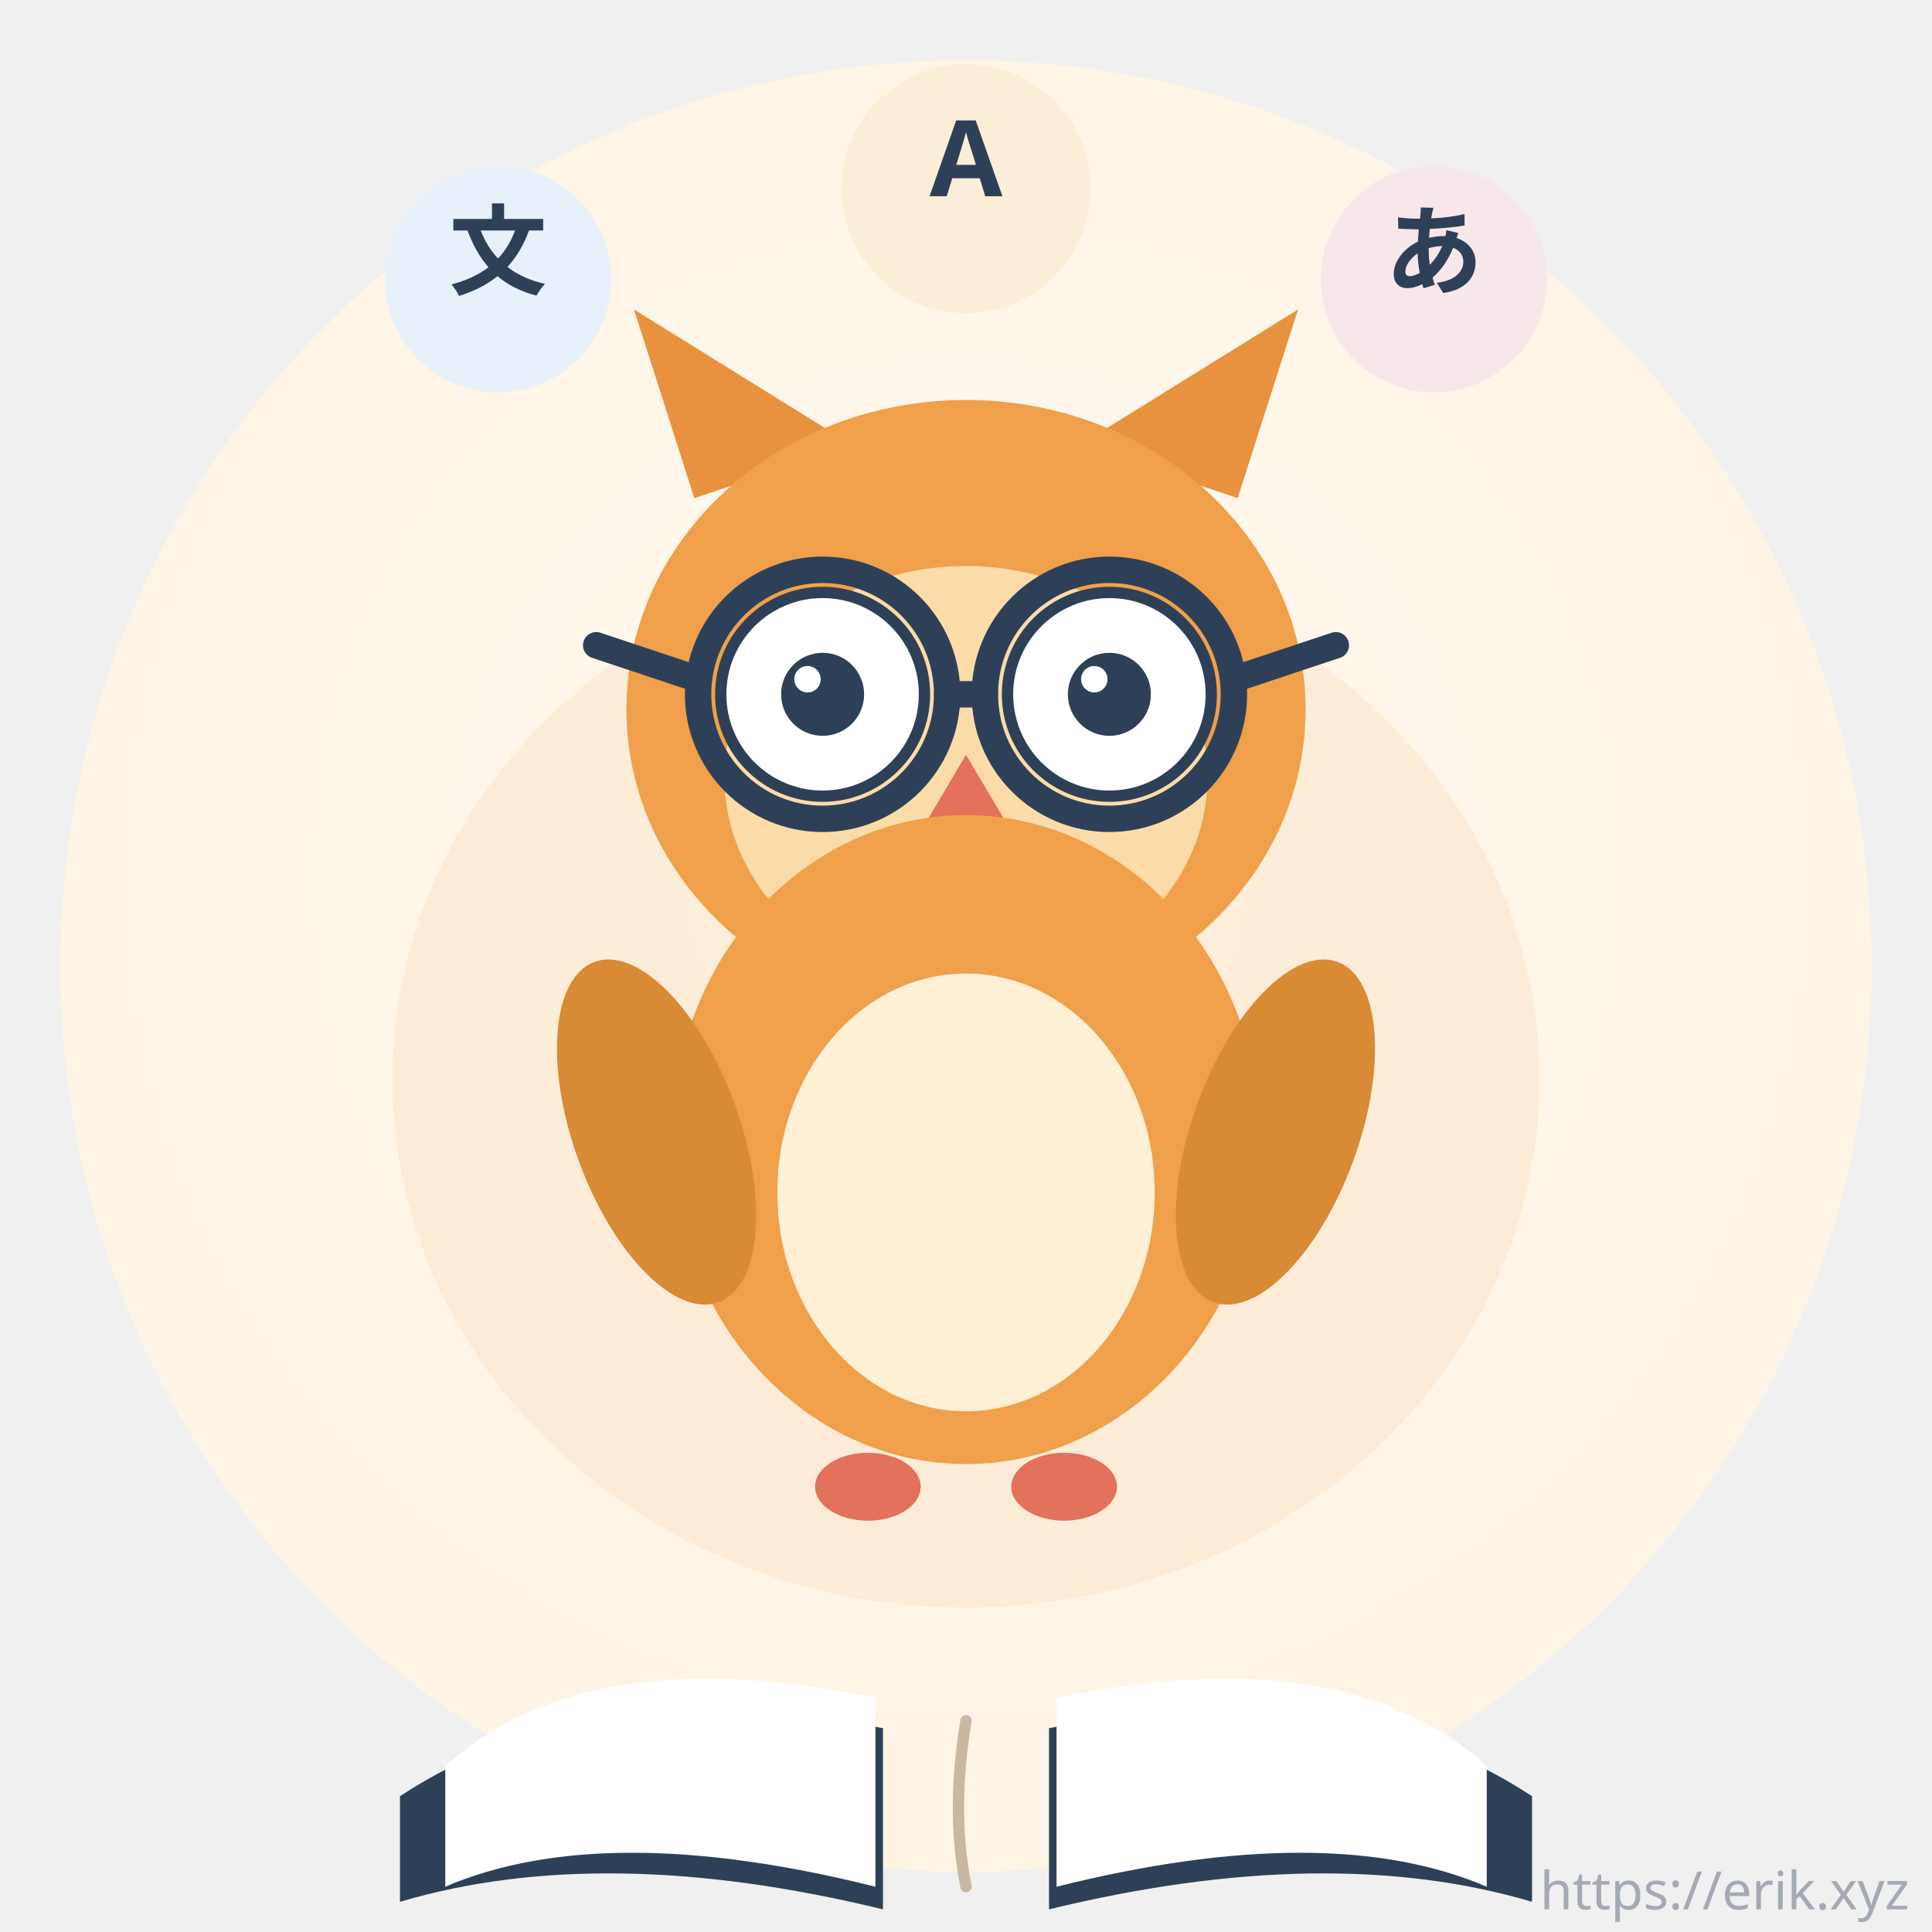
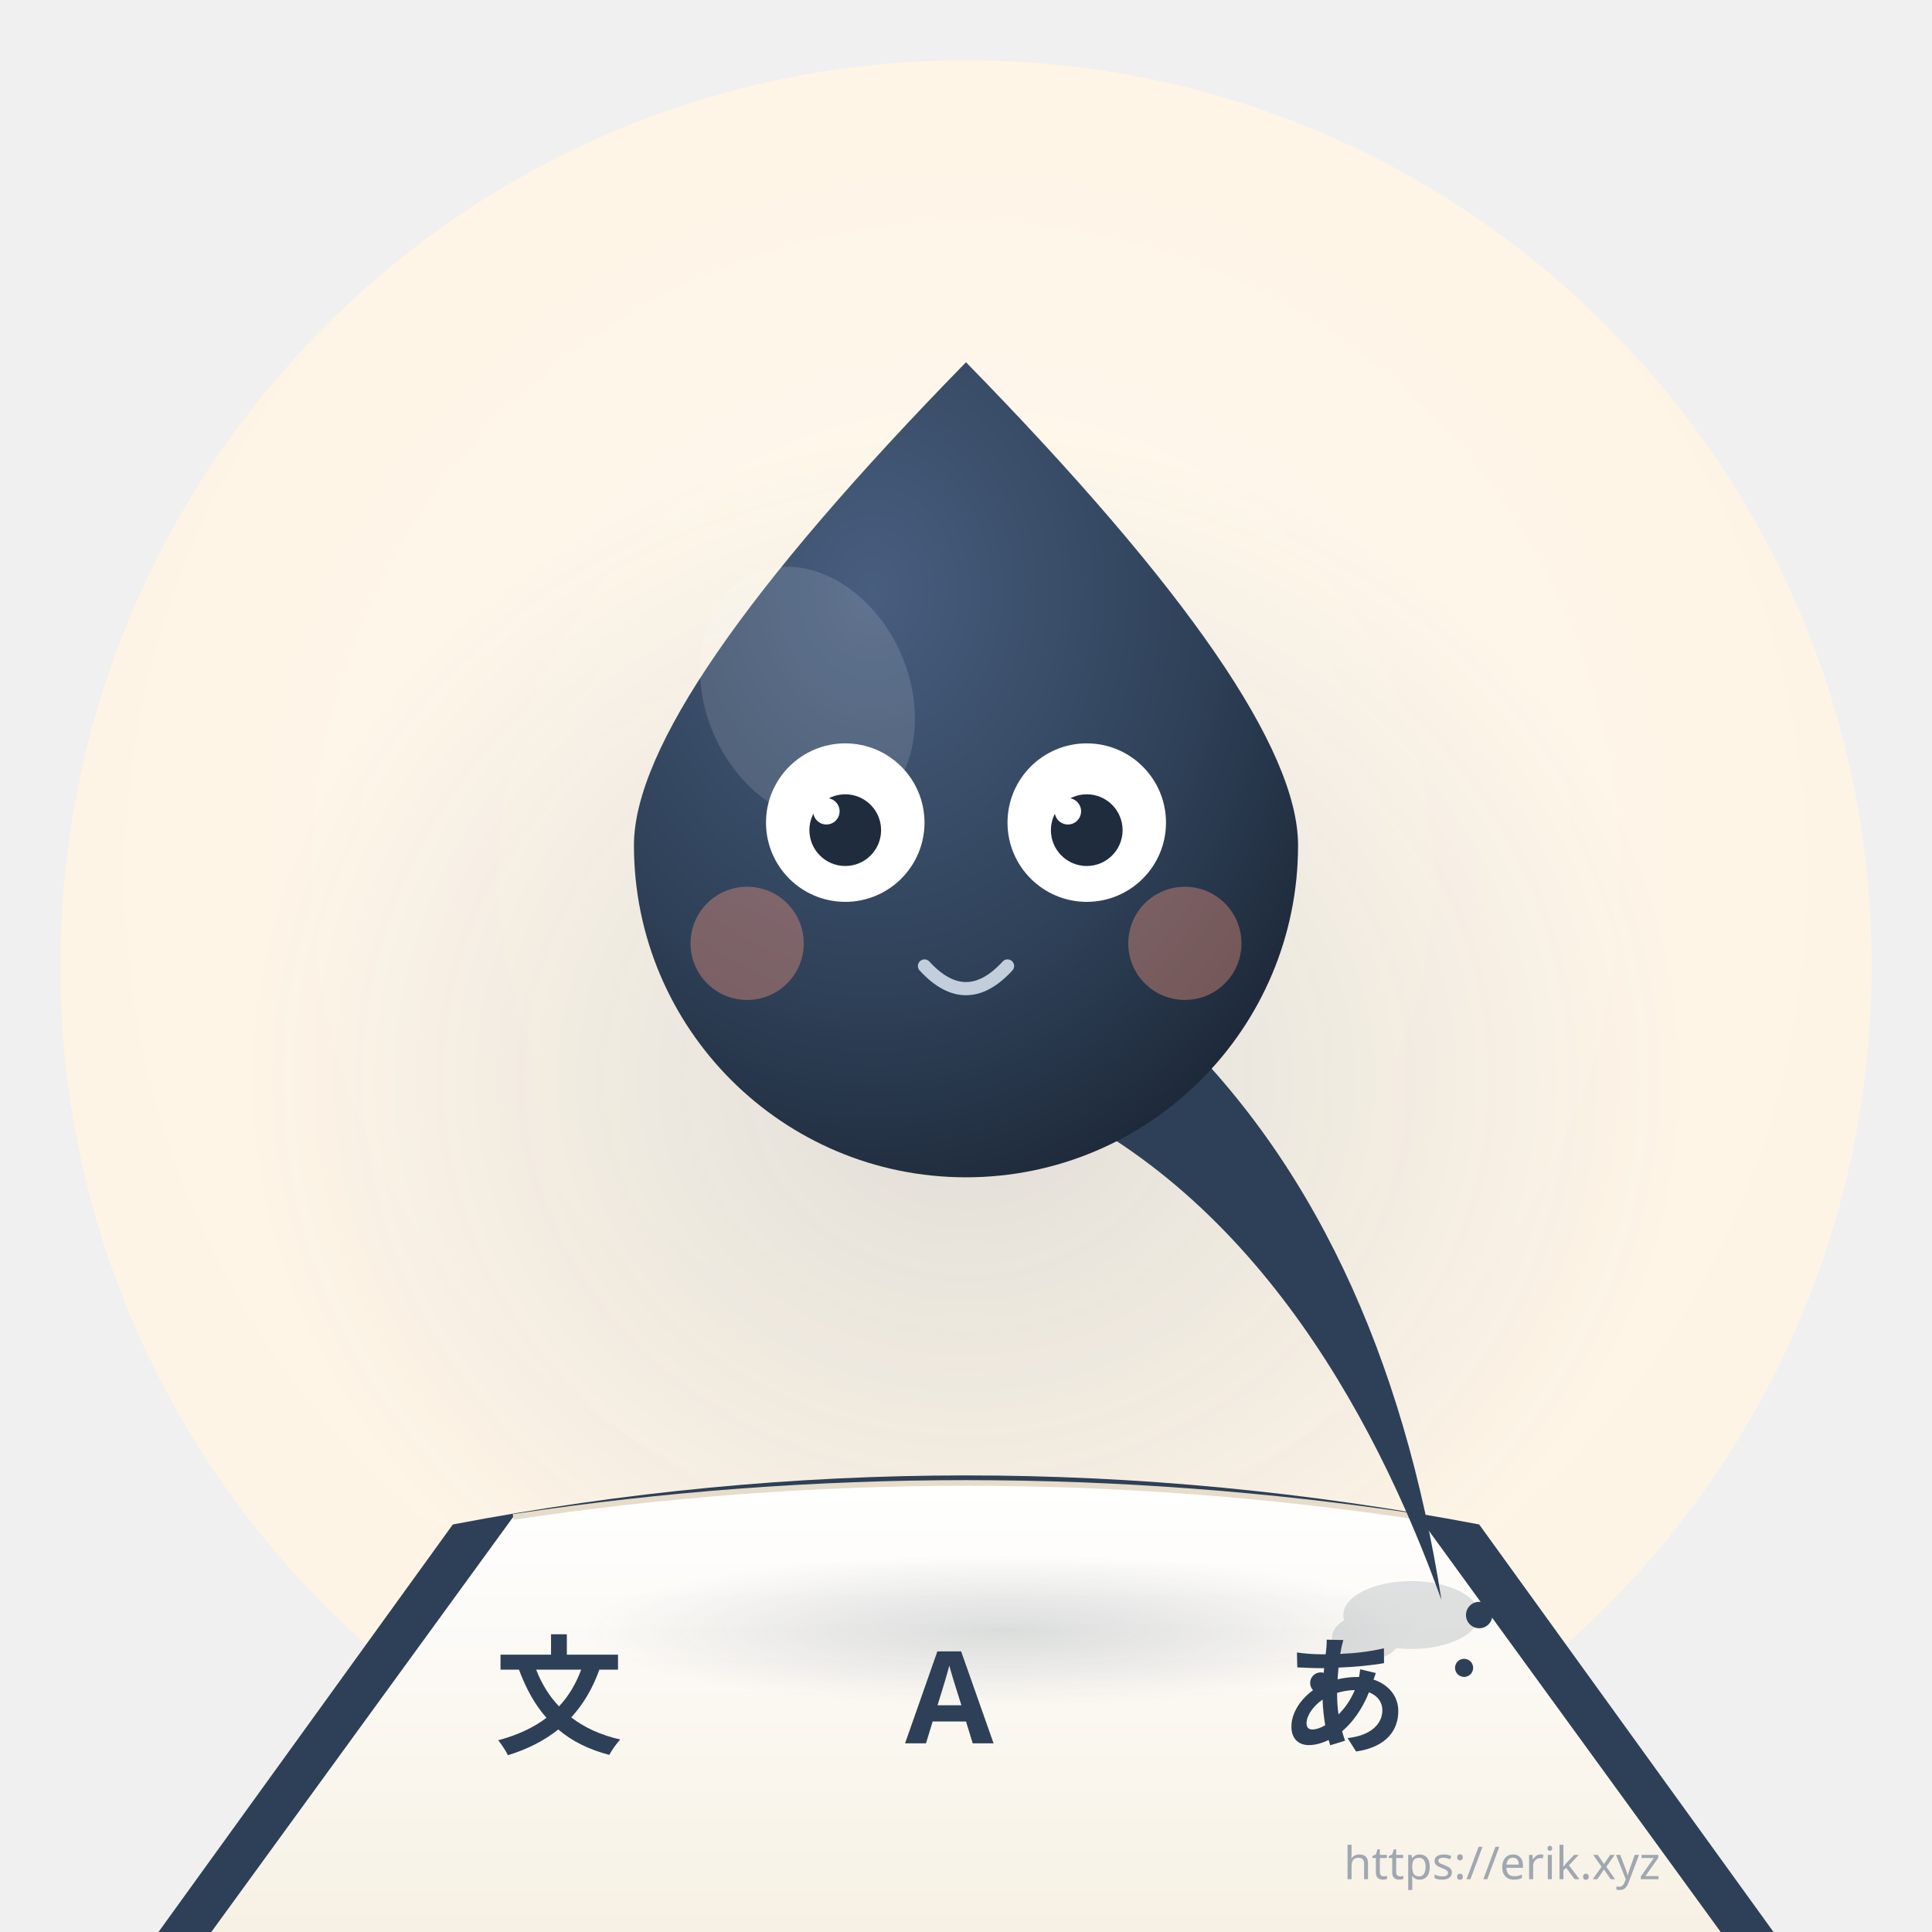
<svg xmlns="http://www.w3.org/2000/svg" viewBox="0 0 512 512" width="512" height="512" role="img" aria-labelledby="title desc">
  <defs>
-     <clipPath id="eye-l">
-       <circle cx="218" cy="184" r="28.5" />
-     </clipPath>
-     <clipPath id="eye-r">
-       <circle cx="294" cy="184" r="28.5" />
-     </clipPath>
+     <radialGradient id="ink" cx="36%" cy="28%" r="82%">
+       <stop offset="0%" stop-color="#485E7F" />
+       <stop offset="62%" stop-color="#2E4057" />
+       <stop offset="100%" stop-color="#1B2635" />
+     </radialGradient>
    <radialGradient id="ground" cx="50%" cy="45%" r="62%">
      <stop offset="0%" stop-color="#FFF9EF" />
      <stop offset="100%" stop-color="#FDF3E3" />
    </radialGradient>
+     <radialGradient id="halo">
+       <stop offset="0%" stop-color="#2E4057" stop-opacity="0.14" />
+       <stop offset="100%" stop-color="#2E4057" stop-opacity="0" />
+     </radialGradient>
+     <radialGradient id="castShadow">
+       <stop offset="0%" stop-color="#2E4057" stop-opacity="0.16" />
+       <stop offset="100%" stop-color="#2E4057" stop-opacity="0" />
+     </radialGradient>
+     <linearGradient id="paper" x1="0" y1="0" x2="0" y2="1">
+       <stop offset="0%" stop-color="#FFFFFF" />
+       <stop offset="100%" stop-color="#F7F1E4" />
+     </linearGradient>
  </defs>
  <circle cx="256" cy="256" r="240" fill="url(#ground)" />
-   <ellipse cx="256" cy="286" rx="152" ry="140" fill="#F0A04B" opacity="0.12">
-     <animate attributeName="opacity" values="0.08;0.18;0.08" dur="4.2s" repeatCount="indefinite" />
+   <ellipse cx="256" cy="286" rx="190" ry="170" fill="url(#halo)">
+     <animate attributeName="opacity" values="0.7;1;0.7" dur="4.6s" repeatCount="indefinite" />
  </ellipse>
-   <g font-family="'Noto Sans','PingFang SC','Microsoft YaHei',sans-serif" font-weight="bold" text-anchor="middle">
-     <g>
-       <animateTransform attributeName="transform" type="translate" values="0 0; 0 -8; 0 0" dur="3.6s" repeatCount="indefinite" calcMode="spline" keyTimes="0;0.5;1" keySplines="0.42 0 0.58 1;0.42 0 0.58 1" />
-       <circle cx="132" cy="74" r="30" fill="#E8F1FA" />
-       <text x="132" y="76" font-size="26" fill="#2E4057">文</text>
-     </g>
-     <g>
-       <animateTransform attributeName="transform" type="translate" values="0 0; 0 -10; 0 0" dur="4.4s" repeatCount="indefinite" calcMode="spline" keyTimes="0;0.5;1" keySplines="0.42 0 0.58 1;0.42 0 0.58 1" />
-       <circle cx="256" cy="50" r="33" fill="#FBEED7" />
-       <text x="256" y="52" font-size="28" fill="#2E4057">A</text>
-     </g>
-     <g>
-       <animateTransform attributeName="transform" type="translate" values="0 0; 0 -7; 0 0" dur="4s" repeatCount="indefinite" calcMode="spline" keyTimes="0;0.5;1" keySplines="0.42 0 0.58 1;0.42 0 0.58 1" />
-       <circle cx="380" cy="74" r="30" fill="#F7E7EA" />
-       <text x="380" y="76" font-size="26" fill="#2E4057">あ</text>
+   <path d="M120 404 Q256 378 392 404 L470 512 L42 512 Z" fill="#2E4057" />
+   <path d="M136 402 Q256 384 376 402 L456 512 L56 512 Z" fill="url(#paper)" />
+   <path d="M136 402 Q256 384 376 402" fill="none" stroke="#E6DCC9" stroke-width="1.5" />
+   <ellipse cx="266" cy="432" rx="112" ry="20" fill="url(#castShadow)" />
+   <g fill="#2E4057" opacity="0.15">
+     <ellipse cx="374" cy="428" rx="18" ry="9" />
+     <ellipse cx="362" cy="434" rx="9" ry="6" />
+   </g>
+   <g font-family="'Noto Sans','PingFang SC','Microsoft YaHei',sans-serif" font-weight="700" text-anchor="middle" fill="#2E4057">
+     <text x="152" y="462" font-size="34">文
+       <animate attributeName="opacity" values="0.84;1;0.84" dur="5.4s" begin="0.9s" repeatCount="indefinite" />
+     </text>
+     <text x="256" y="462" font-size="34">A
+       <animate attributeName="opacity" values="0.84;1;0.84" dur="5.4s" begin="0.45s" repeatCount="indefinite" />
+     </text>
+     <text x="360" y="462" font-size="34">あ
+       <animate attributeName="opacity" values="0.84;1;0.84" dur="5.4s" repeatCount="indefinite" />
+     </text>
+   </g>
+   <g fill="#2E4057">
+     <circle cx="392" cy="428" r="3.5">
+       <animate attributeName="opacity" values="0.25;0.85;0.25" dur="3.8s" repeatCount="indefinite" />
+     </circle>
+     <circle cx="388" cy="442" r="2.4">
+       <animate attributeName="opacity" values="0.7;0.2;0.7" dur="3.8s" begin="0.6s" repeatCount="indefinite" />
+     </circle>
+     <circle cx="350" cy="446" r="2.8">
+       <animate attributeName="opacity" values="0.3;0.9;0.3" dur="3.8s" begin="1.2s" repeatCount="indefinite" />
+     </circle>
+   </g>
+   <g>
+     <animateTransform attributeName="transform" type="translate" values="0 0; 0 -7; 0 0" dur="3.4s" repeatCount="indefinite" calcMode="spline" keyTimes="0;0.5;1" keySplines="0.42 0 0.58 1;0.42 0 0.58 1" />
+     <g transform="translate(256,224)">
+       <g>
+         <animateTransform attributeName="transform" type="scale" values="1 1; 1.025 0.975; 1 1" dur="3.4s" repeatCount="indefinite" calcMode="spline" keyTimes="0;0.5;1" keySplines="0.42 0 0.58 1;0.42 0 0.58 1" />
+         <g transform="translate(-256,-224)">
+           <g>
+             <animateTransform attributeName="transform" type="rotate" values="-2.4 282 290; 2.4 282 290; -2.4 282 290" dur="4.2s" repeatCount="indefinite" calcMode="spline" keyTimes="0;0.5;1" keySplines="0.42 0 0.58 1;0.42 0 0.58 1" />
+             <path d="M306 268 C348 306 372 360 382 424 C364 374 330 312 268 288 Z" fill="#2E4057" />
+           </g>
+           <path d="M256 96 Q344 186 344 224 A88 88 0 0 1 168 224 Q168 186 256 96 Z" fill="url(#ink)" />
+           <ellipse cx="214" cy="184" rx="27" ry="35" fill="#FFFFFF" opacity="0.13" transform="rotate(-24 214 184)" />
+           <circle cx="198" cy="250" r="15" fill="#E8927C" opacity="0.42" />
+           <circle cx="314" cy="250" r="15" fill="#E8927C" opacity="0.42" />
+           <path d="M245 256 Q256 268 267 256" fill="none" stroke="#DCE6F2" stroke-width="3.5" stroke-linecap="round" opacity="0.85" />
+           <g transform="translate(224,218)">
+             <g>
+               <animateTransform attributeName="transform" type="scale" values="1 1; 1 1; 1 0.08; 1 1; 1 1" keyTimes="0;0.86;0.9;0.94;1" dur="4.8s" repeatCount="indefinite" calcMode="spline" keySplines="0.4 0 0.6 1;0.4 0 0.6 1;0.4 0 0.6 1;0.4 0 0.6 1" />
+               <ellipse cx="0" cy="0" rx="21" ry="21" fill="#FFFFFF" />
+               <circle cx="0" cy="2" r="9.5" fill="#1F2C3D" />
+               <circle cx="-5" cy="-3" r="3.5" fill="#FFFFFF" />
+             </g>
+           </g>
+           <g transform="translate(288,218)">
+             <g>
+               <animateTransform attributeName="transform" type="scale" values="1 1; 1 1; 1 0.08; 1 1; 1 1" keyTimes="0;0.86;0.9;0.94;1" dur="4.8s" begin="0.12s" repeatCount="indefinite" calcMode="spline" keySplines="0.4 0 0.6 1;0.4 0 0.6 1;0.4 0 0.6 1;0.4 0 0.6 1" />
+               <ellipse cx="0" cy="0" rx="21" ry="21" fill="#FFFFFF" />
+               <circle cx="0" cy="2" r="9.5" fill="#1F2C3D" />
+               <circle cx="-5" cy="-3" r="3.5" fill="#FFFFFF" />
+             </g>
+           </g>
+         </g>
+       </g>
    </g>
  </g>
-   <g>
-     <animateTransform attributeName="transform" type="translate" values="0 0; 0 -6; 0 0" dur="3.2s" repeatCount="indefinite" calcMode="spline" keyTimes="0;0.5;1" keySplines="0.42 0 0.58 1;0.42 0 0.58 1" />
-     <path d="M184 132 L168 82 L226 118 Z" fill="#E8923F" />
-     <path d="M328 132 L344 82 L286 118 Z" fill="#E8923F" />
-     <ellipse cx="256" cy="188" rx="90" ry="82" fill="#F0A04B" />
-     <ellipse cx="256" cy="206" rx="64" ry="56" fill="#FBDCA8" />
-     <circle cx="218" cy="184" r="27" fill="#FFFFFF" stroke="#2E4057" stroke-width="3" />
-     <circle cx="294" cy="184" r="27" fill="#FFFFFF" stroke="#2E4057" stroke-width="3" />
-     <circle cx="218" cy="184" r="11" fill="#2E4057" />
-     <circle cx="294" cy="184" r="11" fill="#2E4057" />
-     <circle cx="214" cy="180" r="3.5" fill="#FFFFFF" />
-     <circle cx="290" cy="180" r="3.5" fill="#FFFFFF" />
-     <g clip-path="url(#eye-l)">
-       <rect x="189" y="155" width="58" height="58" fill="#FBDCA8" transform="translate(0,-58)">
-         <animateTransform attributeName="transform" type="translate" values="0 -58; 0 -58; 0 0; 0 -58; 0 -58" keyTimes="0;0.9;0.94;0.98;1" dur="4.6s" repeatCount="indefinite" />
-       </rect>
-     </g>
-     <g clip-path="url(#eye-r)">
-       <rect x="265" y="155" width="58" height="58" fill="#FBDCA8" transform="translate(0,-58)">
-         <animateTransform attributeName="transform" type="translate" values="0 -58; 0 -58; 0 0; 0 -58; 0 -58" keyTimes="0;0.9;0.94;0.98;1" dur="4.6s" begin="0.12s" repeatCount="indefinite" />
-       </rect>
-     </g>
-     <circle cx="218" cy="184" r="33" fill="none" stroke="#2E4057" stroke-width="7" />
-     <circle cx="294" cy="184" r="33" fill="none" stroke="#2E4057" stroke-width="7" />
-     <path d="M251 184 L261 184" stroke="#2E4057" stroke-width="7" stroke-linecap="round" />
-     <path d="M185 180 L158 171" stroke="#2E4057" stroke-width="7" stroke-linecap="round" />
-     <path d="M327 180 L354 171" stroke="#2E4057" stroke-width="7" stroke-linecap="round" />
-     <path d="M256 200 L243 222 Q256 230 269 222 Z" fill="#E2725B" />
-     <ellipse cx="256" cy="302" rx="78" ry="86" fill="#F0A04B" />
-     <ellipse cx="174" cy="300" rx="22" ry="48" fill="#D98A35" transform="rotate(-20 174 300)">
-       <animateTransform attributeName="transform" type="rotate" values="-20 174 300; -28 174 300; -20 174 300" dur="2.8s" repeatCount="indefinite" additive="sum" calcMode="spline" keyTimes="0;0.5;1" keySplines="0.42 0 0.58 1;0.42 0 0.58 1" />
-     </ellipse>
-     <ellipse cx="338" cy="300" rx="22" ry="48" fill="#D98A35" transform="rotate(20 338 300)">
-       <animateTransform attributeName="transform" type="rotate" values="20 338 300; 28 338 300; 20 338 300" dur="2.8s" repeatCount="indefinite" additive="sum" calcMode="spline" keyTimes="0;0.5;1" keySplines="0.42 0 0.58 1;0.42 0 0.58 1" />
-     </ellipse>
-     <ellipse cx="256" cy="316" rx="50" ry="58" fill="#FDF0D5" />
-     <ellipse cx="230" cy="394" rx="14" ry="9" fill="#E2725B" />
-     <ellipse cx="282" cy="394" rx="14" ry="9" fill="#E2725B" />
-   </g>
-   <path d="M106 476 Q 158 442 234 458 L 234 506 Q 160 488 106 504 Z" fill="#2E4057" />
-   <path d="M406 476 Q 354 442 278 458 L 278 506 Q 352 488 406 504 Z" fill="#2E4057" />
-   <path d="M118 468 Q 156 434 232 450 L 232 500 Q 160 482 118 500 Z" fill="#FFFFFF" />
-   <path d="M394 468 Q 356 434 280 450 L 280 500 Q 352 482 394 500 Z" fill="#FFFFFF" />
-   <path d="M256 456 Q 252 480 256 500" stroke="#C9B8A0" stroke-width="3" fill="none" stroke-linecap="round" />
-   <text x="506" y="506" text-anchor="end" font-size="14" font-family="sans-serif" fill="#8A93A3" opacity="0.75">https://erik.xyz</text>
+   <text x="440" y="498" text-anchor="end" font-size="12" font-family="sans-serif" fill="#8A93A3" opacity="0.8">https://erik.xyz</text>
</svg>
